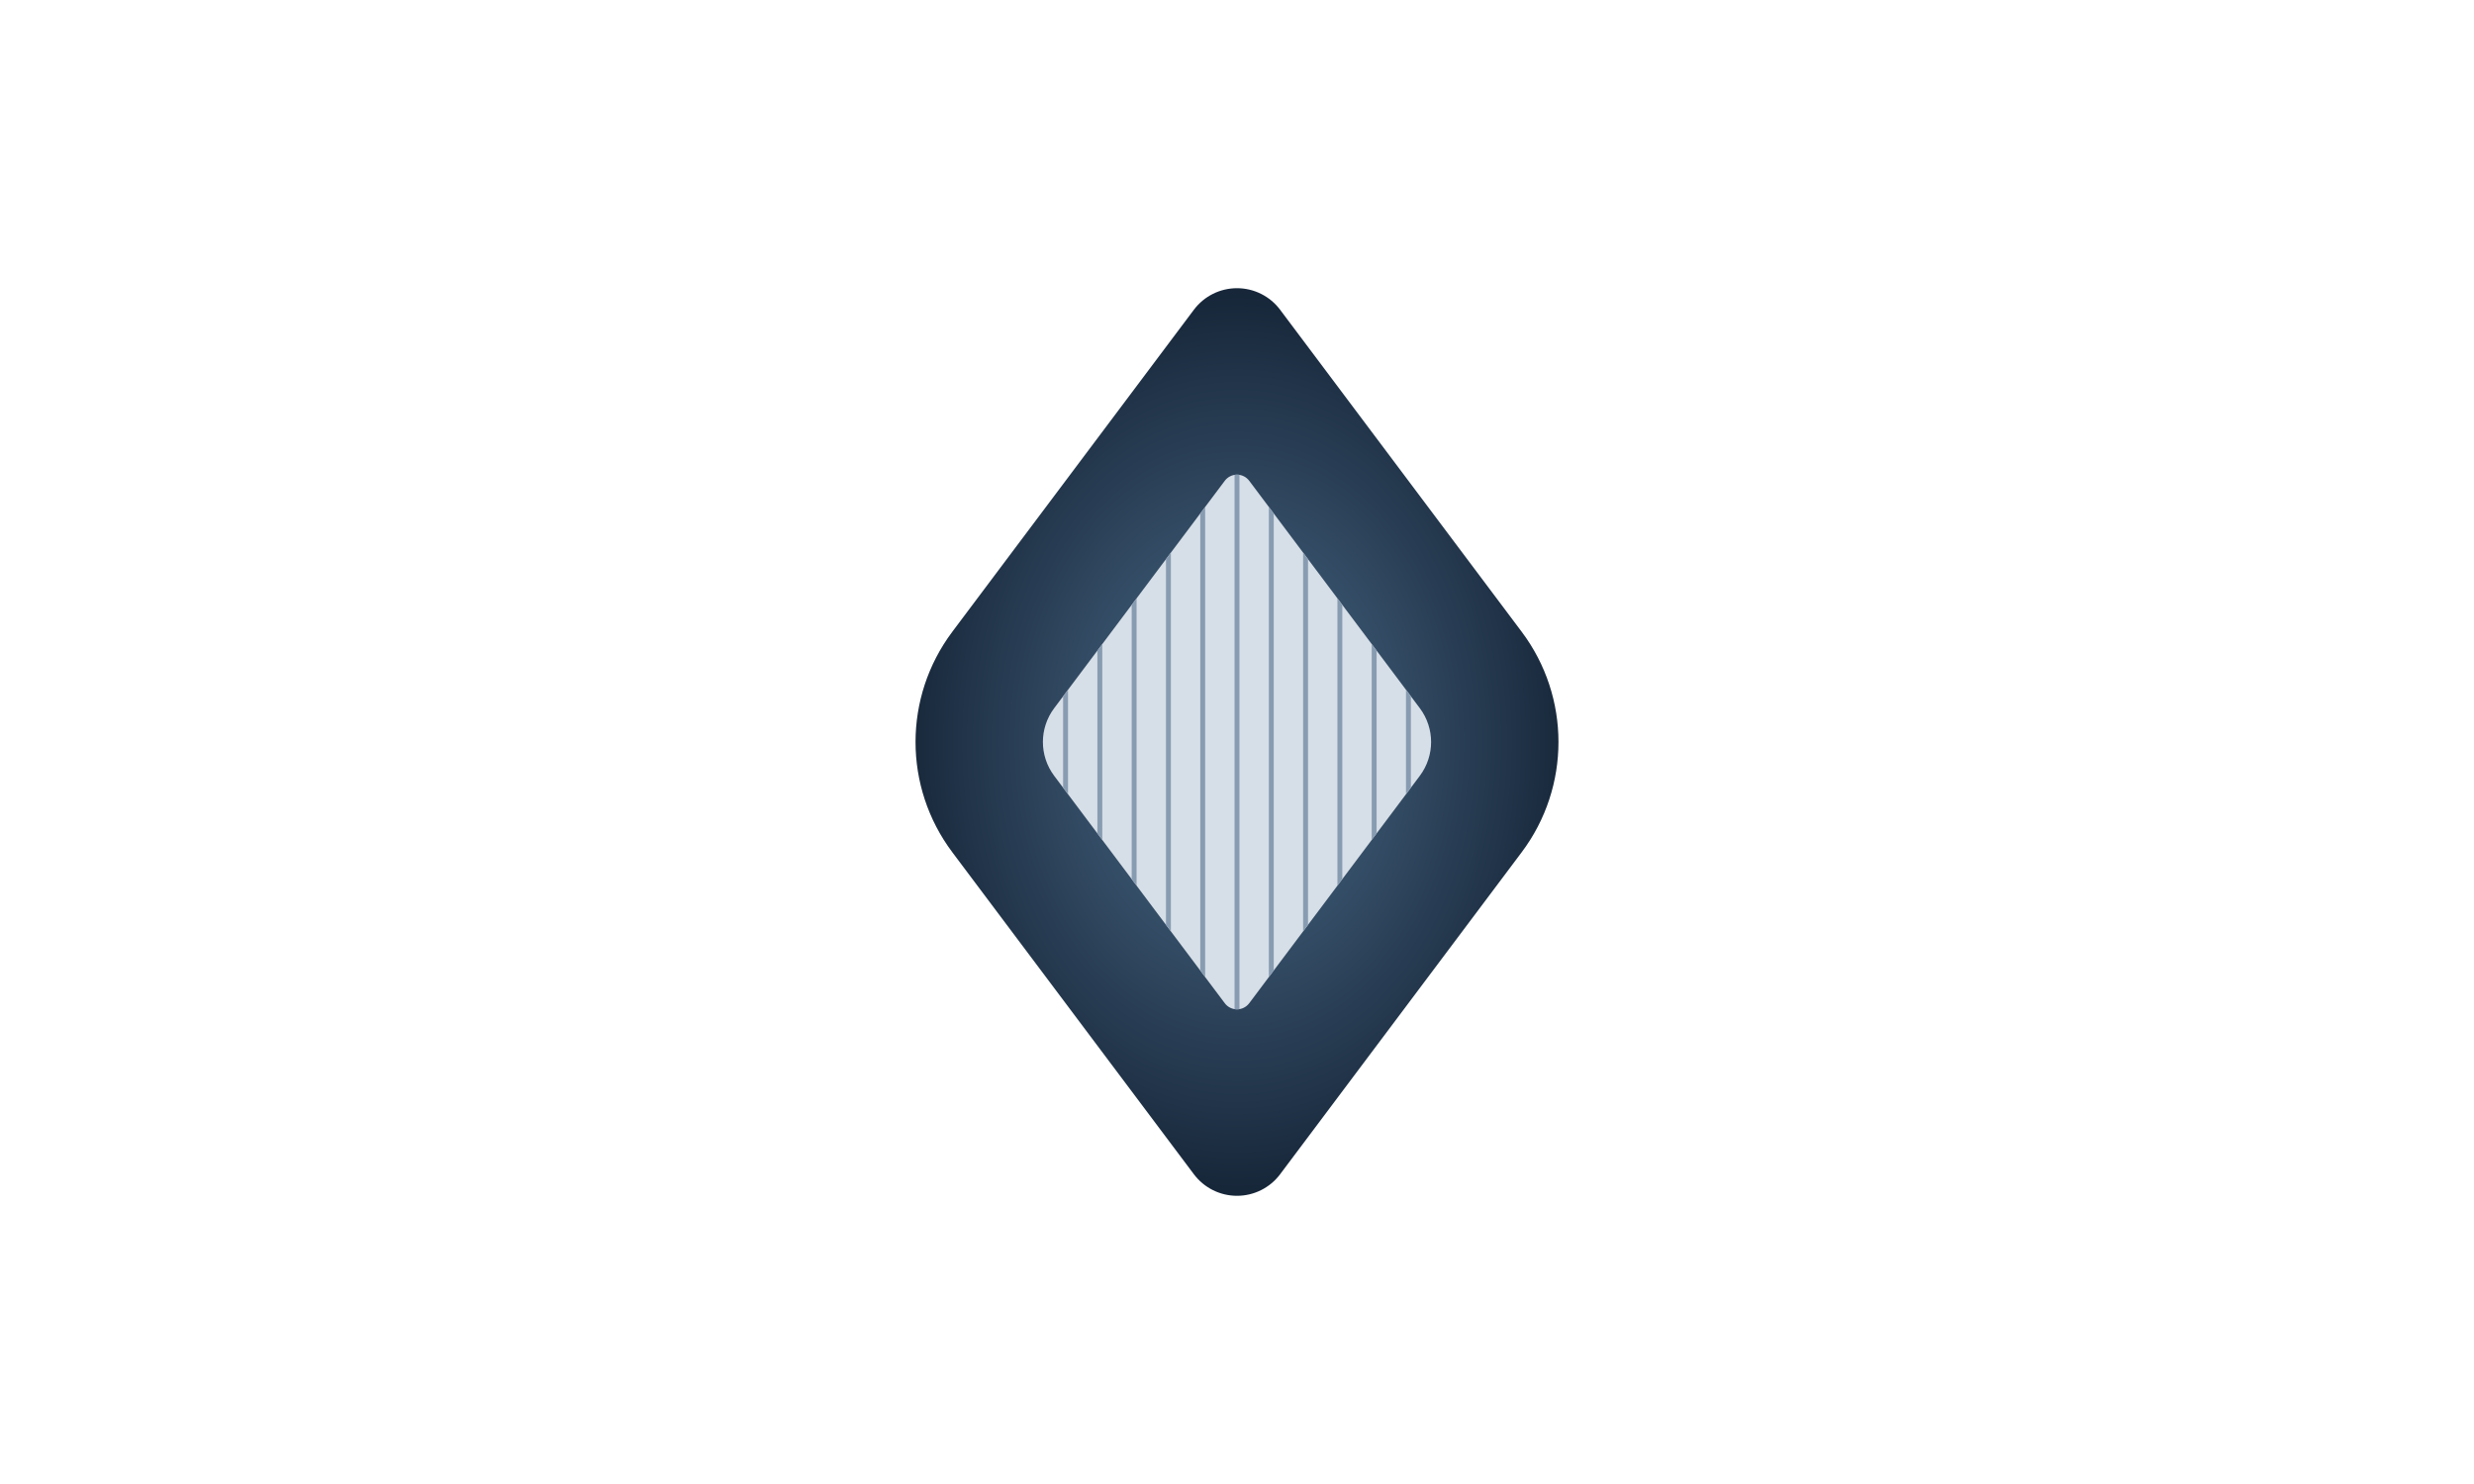
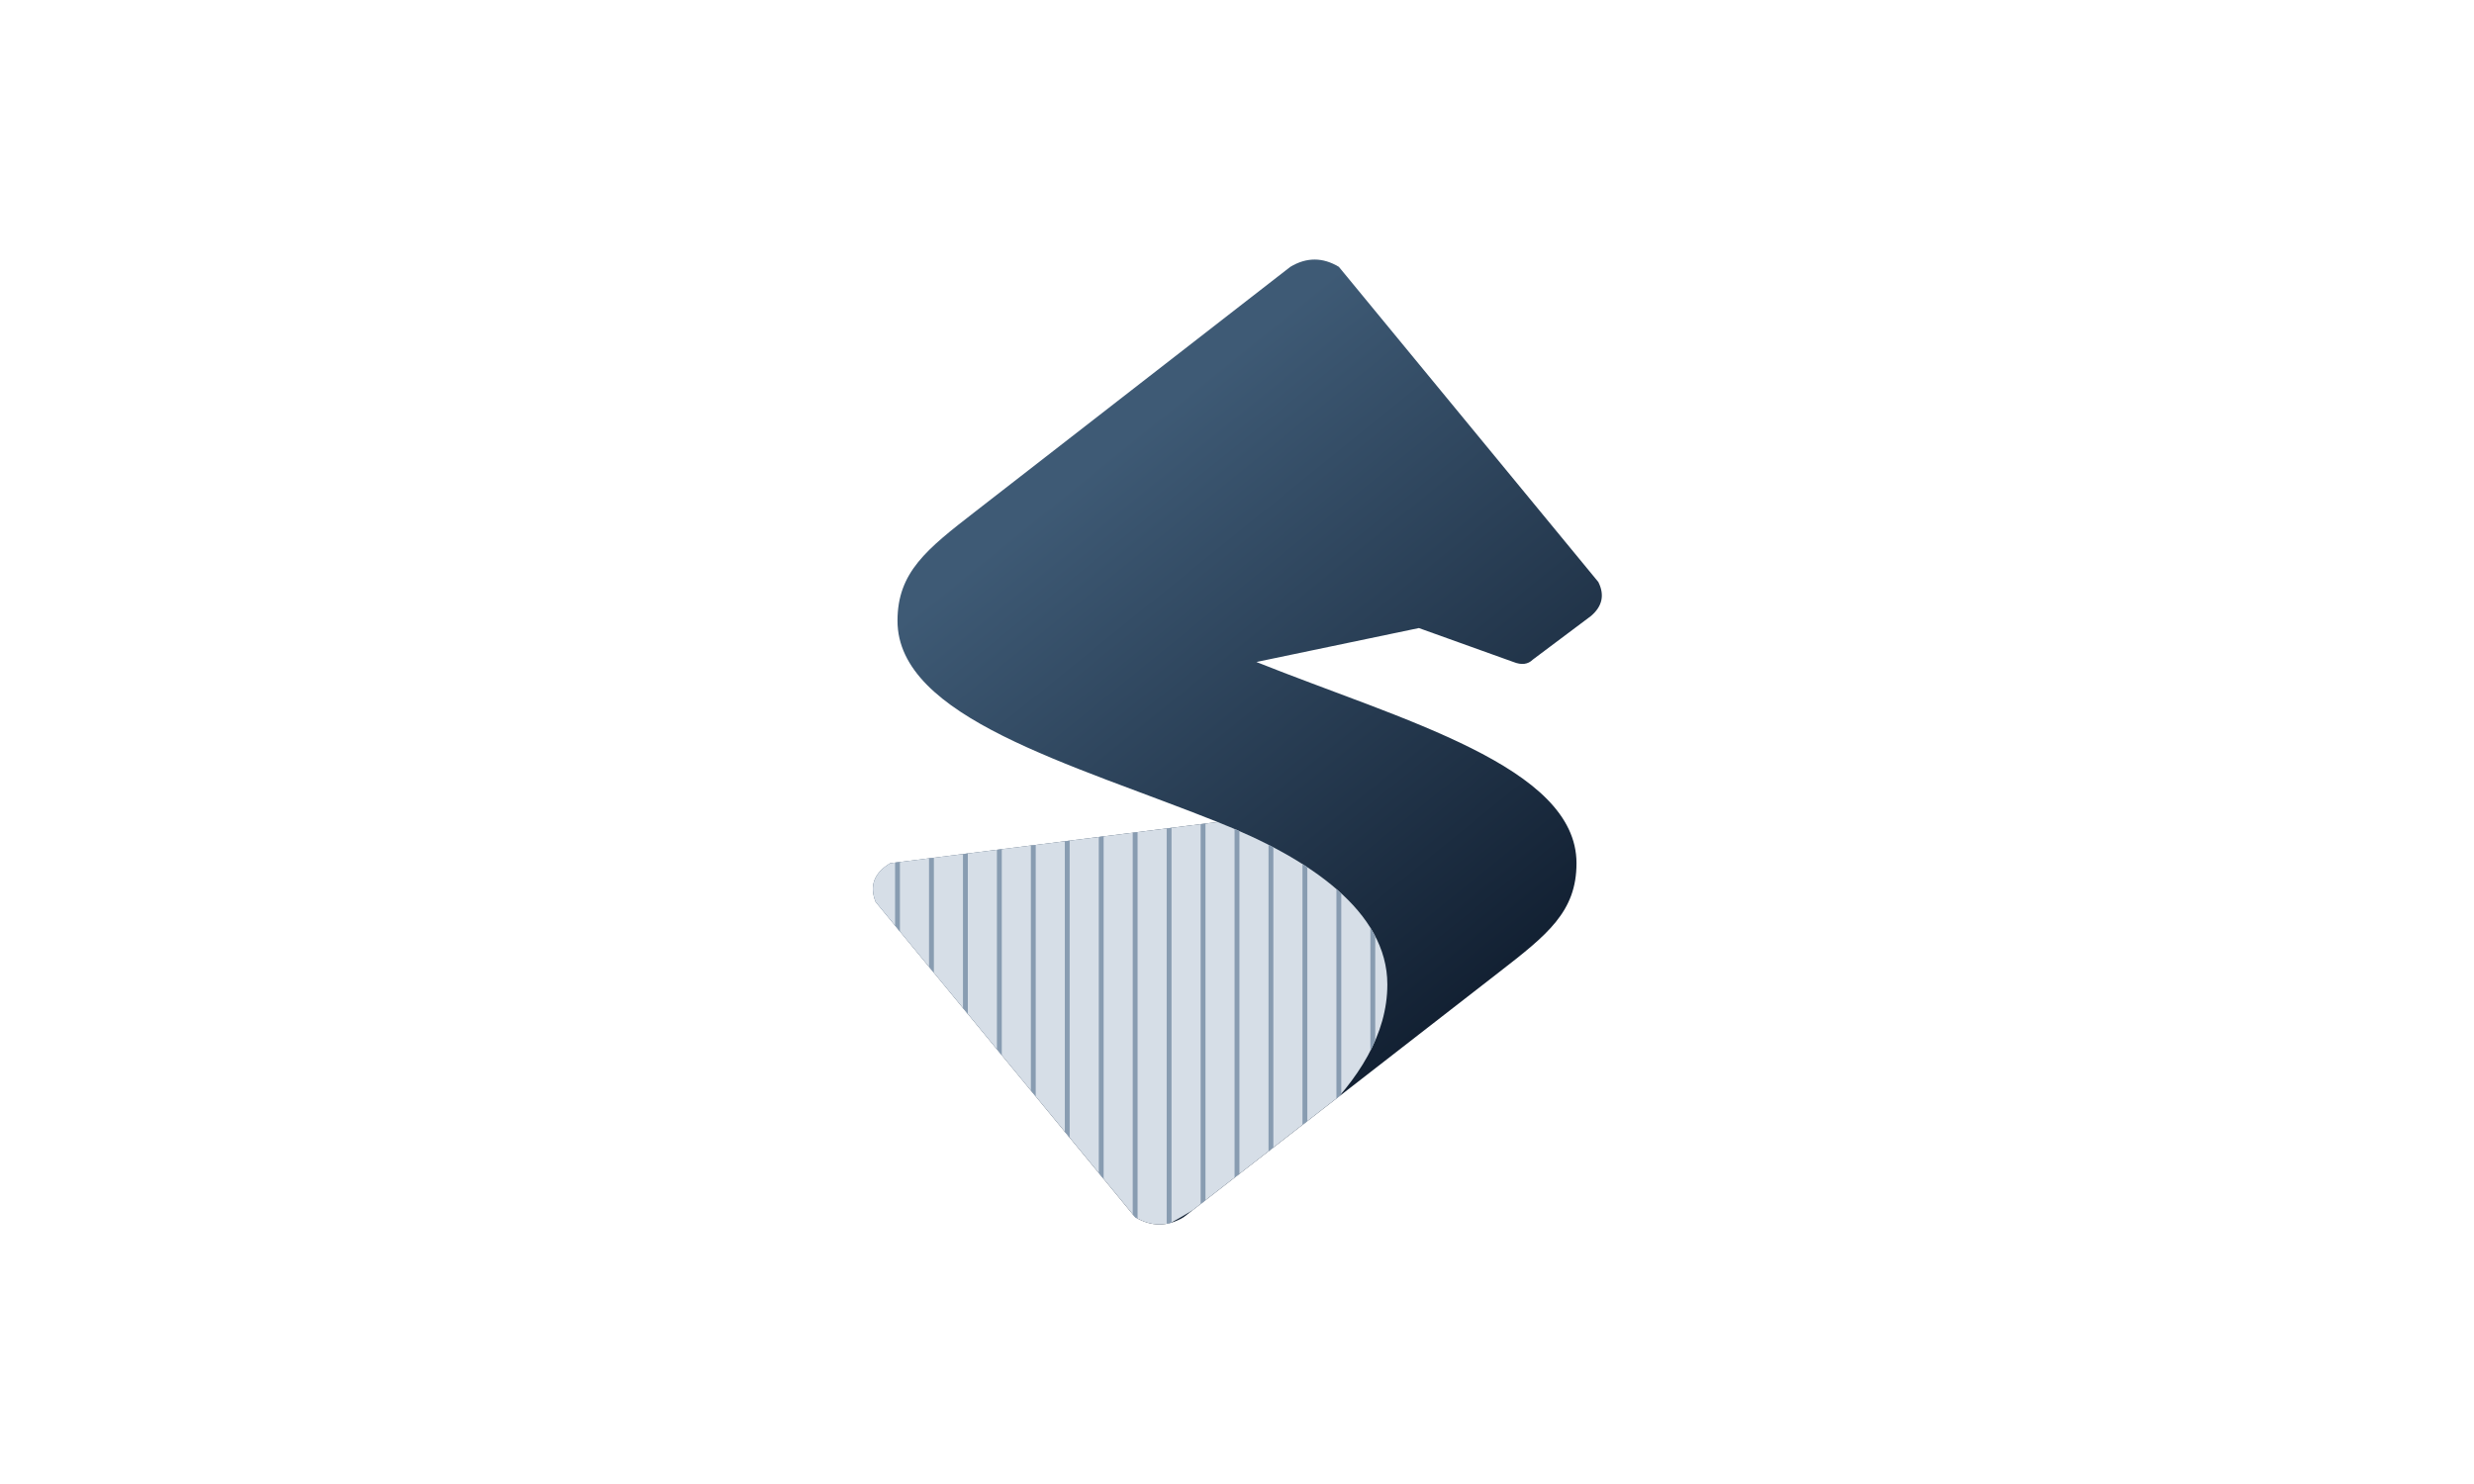
<svg xmlns="http://www.w3.org/2000/svg" width="800" height="480" viewBox="0 0 800 480">
  <defs>
-     <radialGradient id="g" gradientUnits="userSpaceOnUse" cx="0" cy="0" r="400" gradientTransform="scale(0.75 1)">
-       <stop offset="0.25" stop-color="#3E5A75" />
+     <linearGradient id="g" gradientUnits="userSpaceOnUse" x1="-158" y1="-195" x2="183" y2="226">
+       <stop offset="0" stop-color="#3E5A75" />
      <stop offset="1" stop-color="#122032" />
-     </radialGradient>
-     <clipPath id="c">
-       <path d="M9.973,-213.369 L149.300,-27.600 A46,46 0 0 1 149.300,27.600 L9.973,213.369 A12.467,12.467 0 0 1 -9.973,213.369 L-149.300,27.600 A46,46 0 0 1 -149.300,-27.600 L-9.973,-213.369 A12.467,12.467 0 0 1 9.973,-213.369 Z" />
+     </linearGradient>
+     <clipPath id="s">
+       <path d="M16,-66 L150,-94 L228,-66 Q238,-62 244,-68 L292,-104 Q306,-116 298,-132 L84,-392 Q64,-404 44,-392 L-216,-190 C-256,-159 -280,-140 -280,-100 C-280,-20 -136,18 -16,66 L-286,100 Q-306,112 -298,132 L-84,392 Q-64,404 -44,392 L216,190 C256,159 280,140 280,100 C280,20 136,-18 16,-66 Z" />
+     </clipPath>
+     <clipPath id="p">
+       <path d="M-16,66 C60,96 124,140 124,200 C124,282 30,350 -64,402 L-420,402 L-420,66 Z" />
    </clipPath>
    <g id="r" fill="#889CB1">
-       <rect x="-282.0" y="-400" width="4" height="800" />
-       <rect x="-254.0" y="-400" width="4" height="800" />
-       <rect x="-226.0" y="-400" width="4" height="800" />
-       <rect x="-198.0" y="-400" width="4" height="800" />
-       <rect x="-170.0" y="-400" width="4" height="800" />
-       <rect x="-142.0" y="-400" width="4" height="800" />
-       <rect x="-114.0" y="-400" width="4" height="800" />
-       <rect x="-86.0" y="-400" width="4" height="800" />
-       <rect x="-58.0" y="-400" width="4" height="800" />
-       <rect x="-30.0" y="-400" width="4" height="800" />
-       <rect x="-2.0" y="-400" width="4" height="800" />
-       <rect x="26.0" y="-400" width="4" height="800" />
-       <rect x="54.0" y="-400" width="4" height="800" />
-       <rect x="82.0" y="-400" width="4" height="800" />
-       <rect x="110.0" y="-400" width="4" height="800" />
-       <rect x="138.0" y="-400" width="4" height="800" />
-       <rect x="166.0" y="-400" width="4" height="800" />
-       <rect x="194.0" y="-400" width="4" height="800" />
-       <rect x="222.0" y="-400" width="4" height="800" />
-       <rect x="250.0" y="-400" width="4" height="800" />
-       <rect x="278.0" y="-400" width="4" height="800" />
+       <rect x="-310" y="-420" width="4" height="840" />
+       <rect x="-282" y="-420" width="4" height="840" />
+       <rect x="-254" y="-420" width="4" height="840" />
+       <rect x="-226" y="-420" width="4" height="840" />
+       <rect x="-198" y="-420" width="4" height="840" />
+       <rect x="-170" y="-420" width="4" height="840" />
+       <rect x="-142" y="-420" width="4" height="840" />
+       <rect x="-114" y="-420" width="4" height="840" />
+       <rect x="-86" y="-420" width="4" height="840" />
+       <rect x="-58" y="-420" width="4" height="840" />
+       <rect x="-30" y="-420" width="4" height="840" />
+       <rect x="-2" y="-420" width="4" height="840" />
+       <rect x="26" y="-420" width="4" height="840" />
+       <rect x="54" y="-420" width="4" height="840" />
+       <rect x="82" y="-420" width="4" height="840" />
+       <rect x="110" y="-420" width="4" height="840" />
+       <rect x="138" y="-420" width="4" height="840" />
+       <rect x="166" y="-420" width="4" height="840" />
+       <rect x="194" y="-420" width="4" height="840" />
+       <rect x="222" y="-420" width="4" height="840" />
+       <rect x="250" y="-420" width="4" height="840" />
+       <rect x="278" y="-420" width="4" height="840" />
+       <rect x="306" y="-420" width="4" height="840" />
    </g>
  </defs>
-   <g transform="translate(400.0 240.0) scale(0.396)">
-     <path d="M35.200,-353.067 L232.500,-90.000 A150,150 0 0 1 232.500,90.000 L35.200,353.067 A44,44 0 0 1 -35.200,353.067 L-232.500,90.000 A150,150 0 0 1 -232.500,-90.000 L-35.200,-353.067 A44,44 0 0 1 35.200,-353.067 Z" fill="url(#g)" />
-     <path d="M9.973,-213.369 L149.300,-27.600 A46,46 0 0 1 149.300,27.600 L9.973,213.369 A12.467,12.467 0 0 1 -9.973,213.369 L-149.300,27.600 A46,46 0 0 1 -149.300,-27.600 L-9.973,-213.369 A12.467,12.467 0 0 1 9.973,-213.369 Z" fill="#D6DEE7" />
-     <use href="#r" clip-path="url(#c)" />
+   <g transform="translate(400.0 240.0) scale(0.392079)">
+     <path d="M16,-66 L150,-94 L228,-66 Q238,-62 244,-68 L292,-104 Q306,-116 298,-132 L84,-392 Q64,-404 44,-392 L-216,-190 C-256,-159 -280,-140 -280,-100 C-280,-20 -136,18 -16,66 L-286,100 Q-306,112 -298,132 L-84,392 Q-64,404 -44,392 L216,190 C256,159 280,140 280,100 C280,20 136,-18 16,-66 Z" fill="url(#g)" />
+     <g clip-path="url(#s)">
+       <path d="M-16,66 C60,96 124,140 124,200 C124,282 30,350 -64,402 L-420,402 L-420,66 Z" fill="#D6DEE7" />
+       <use href="#r" clip-path="url(#p)" />
+     </g>
  </g>
</svg>
